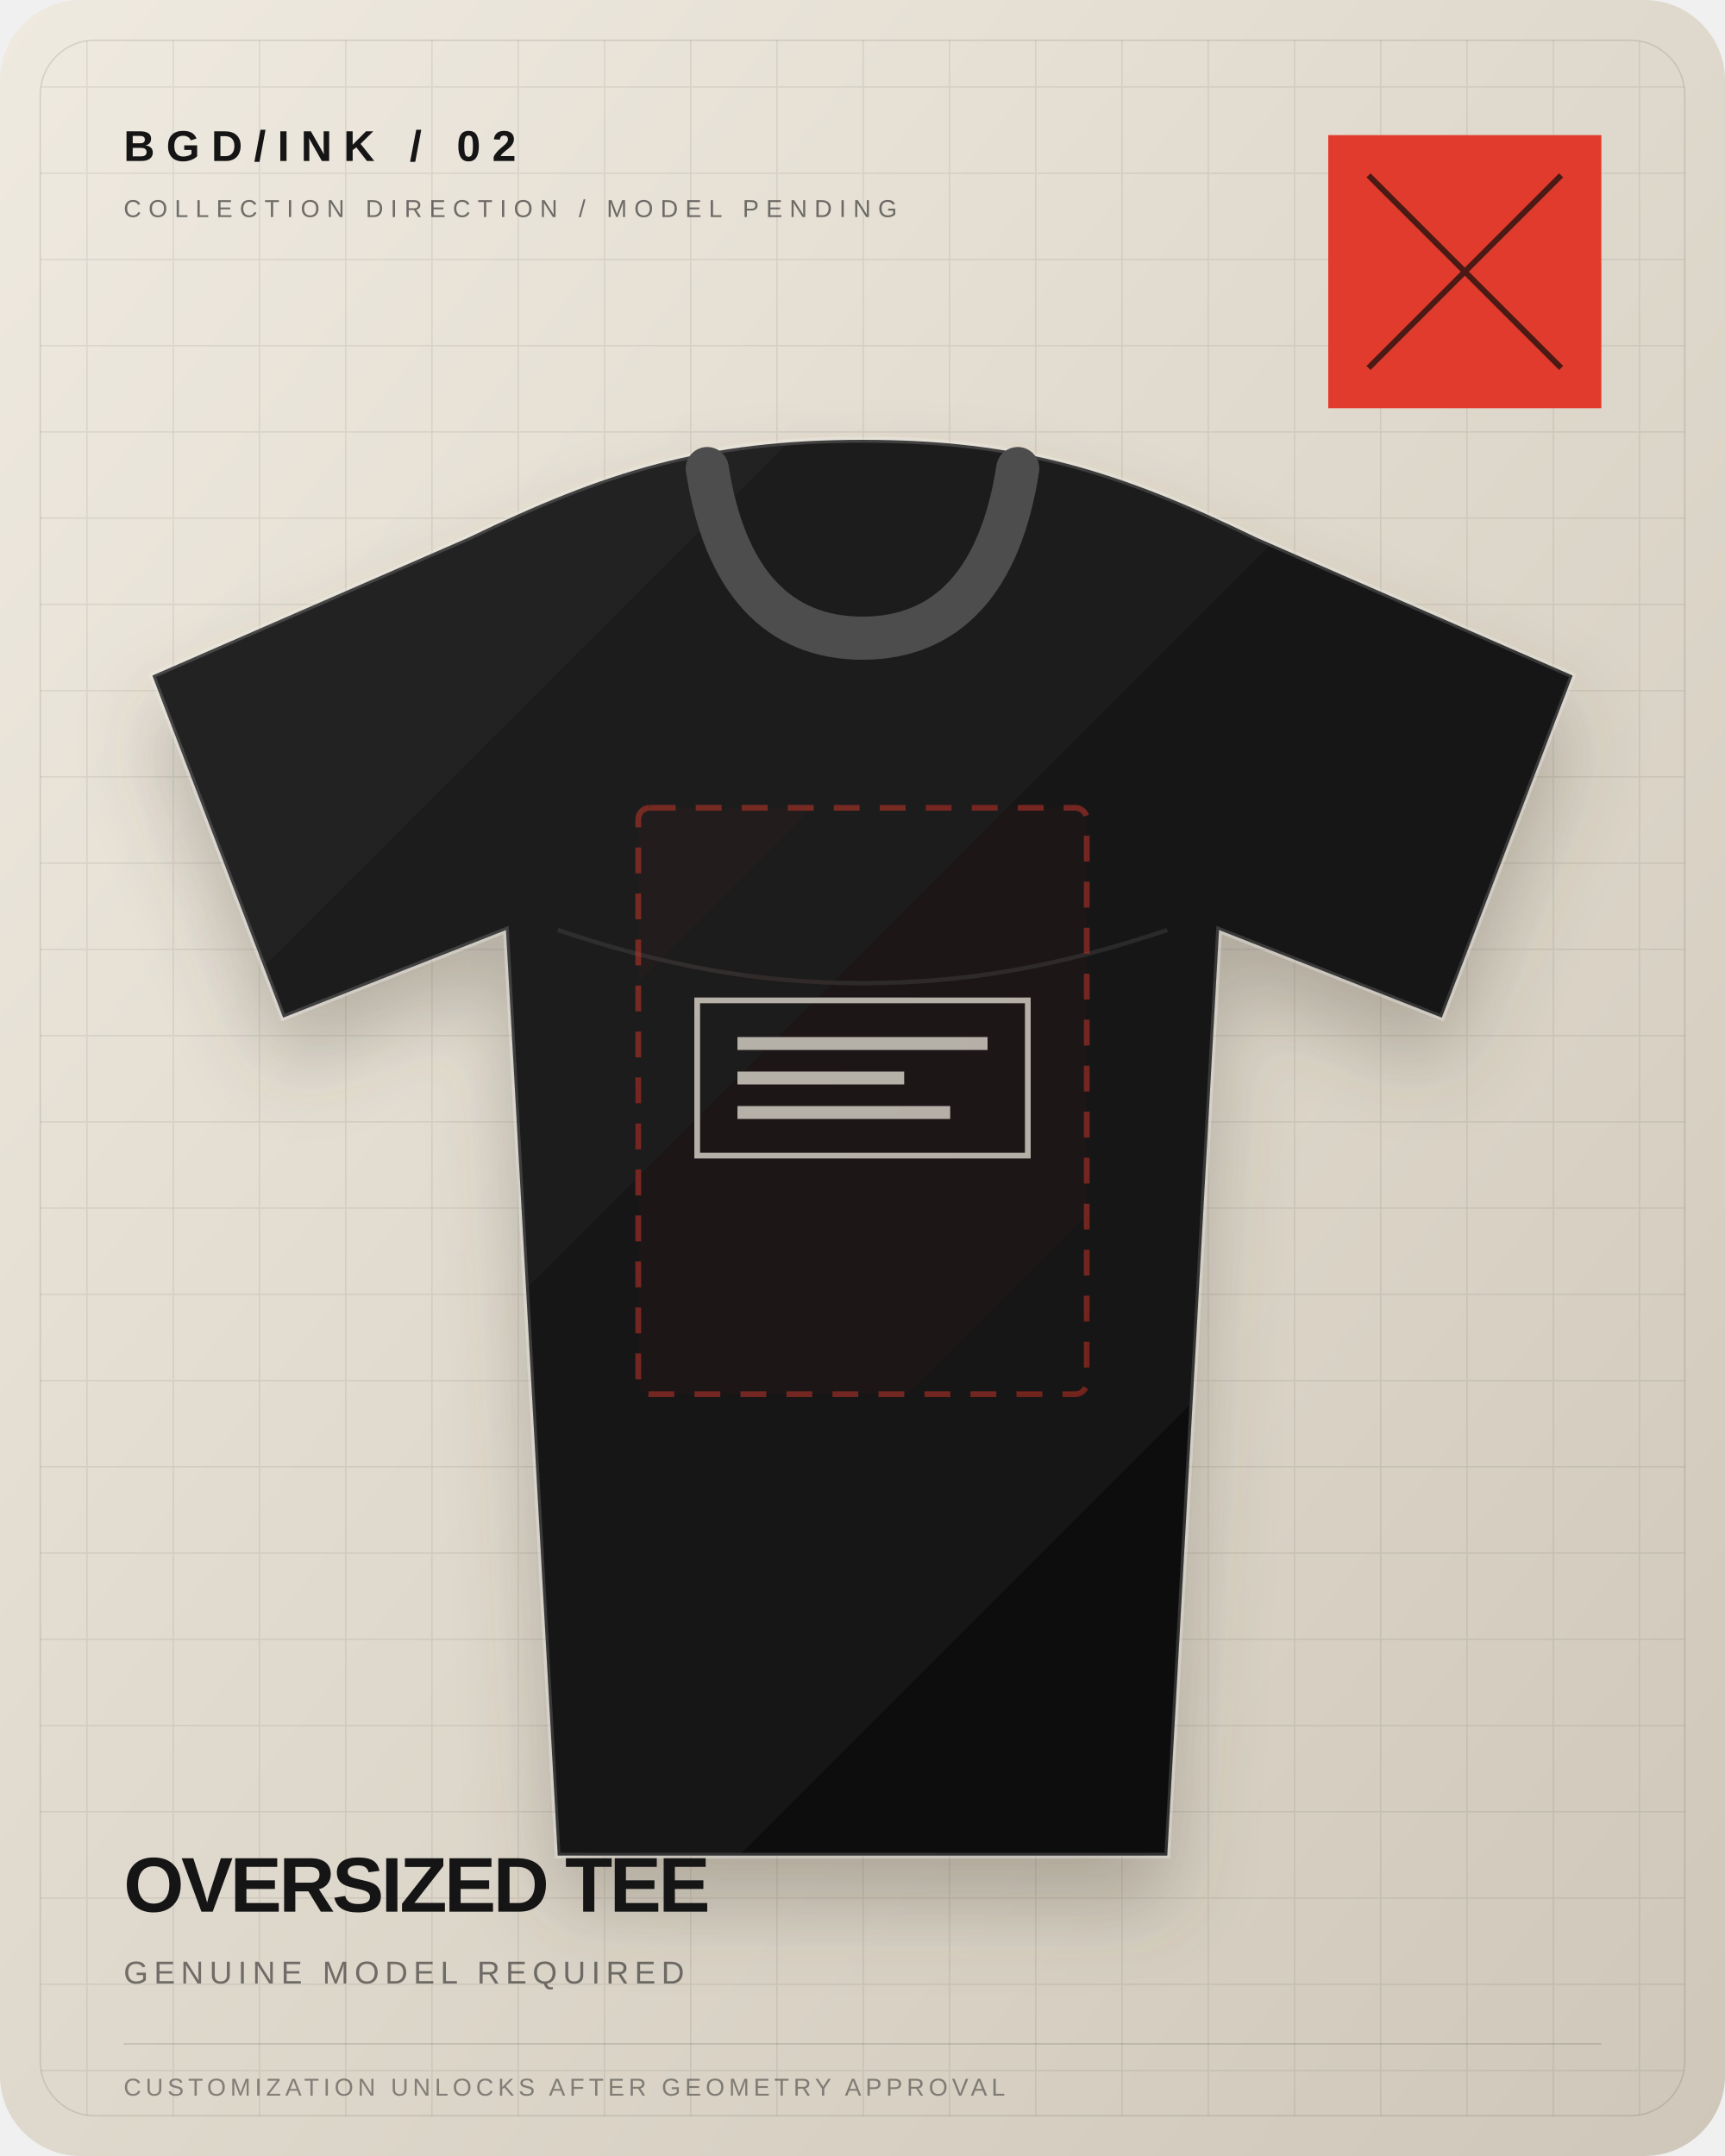
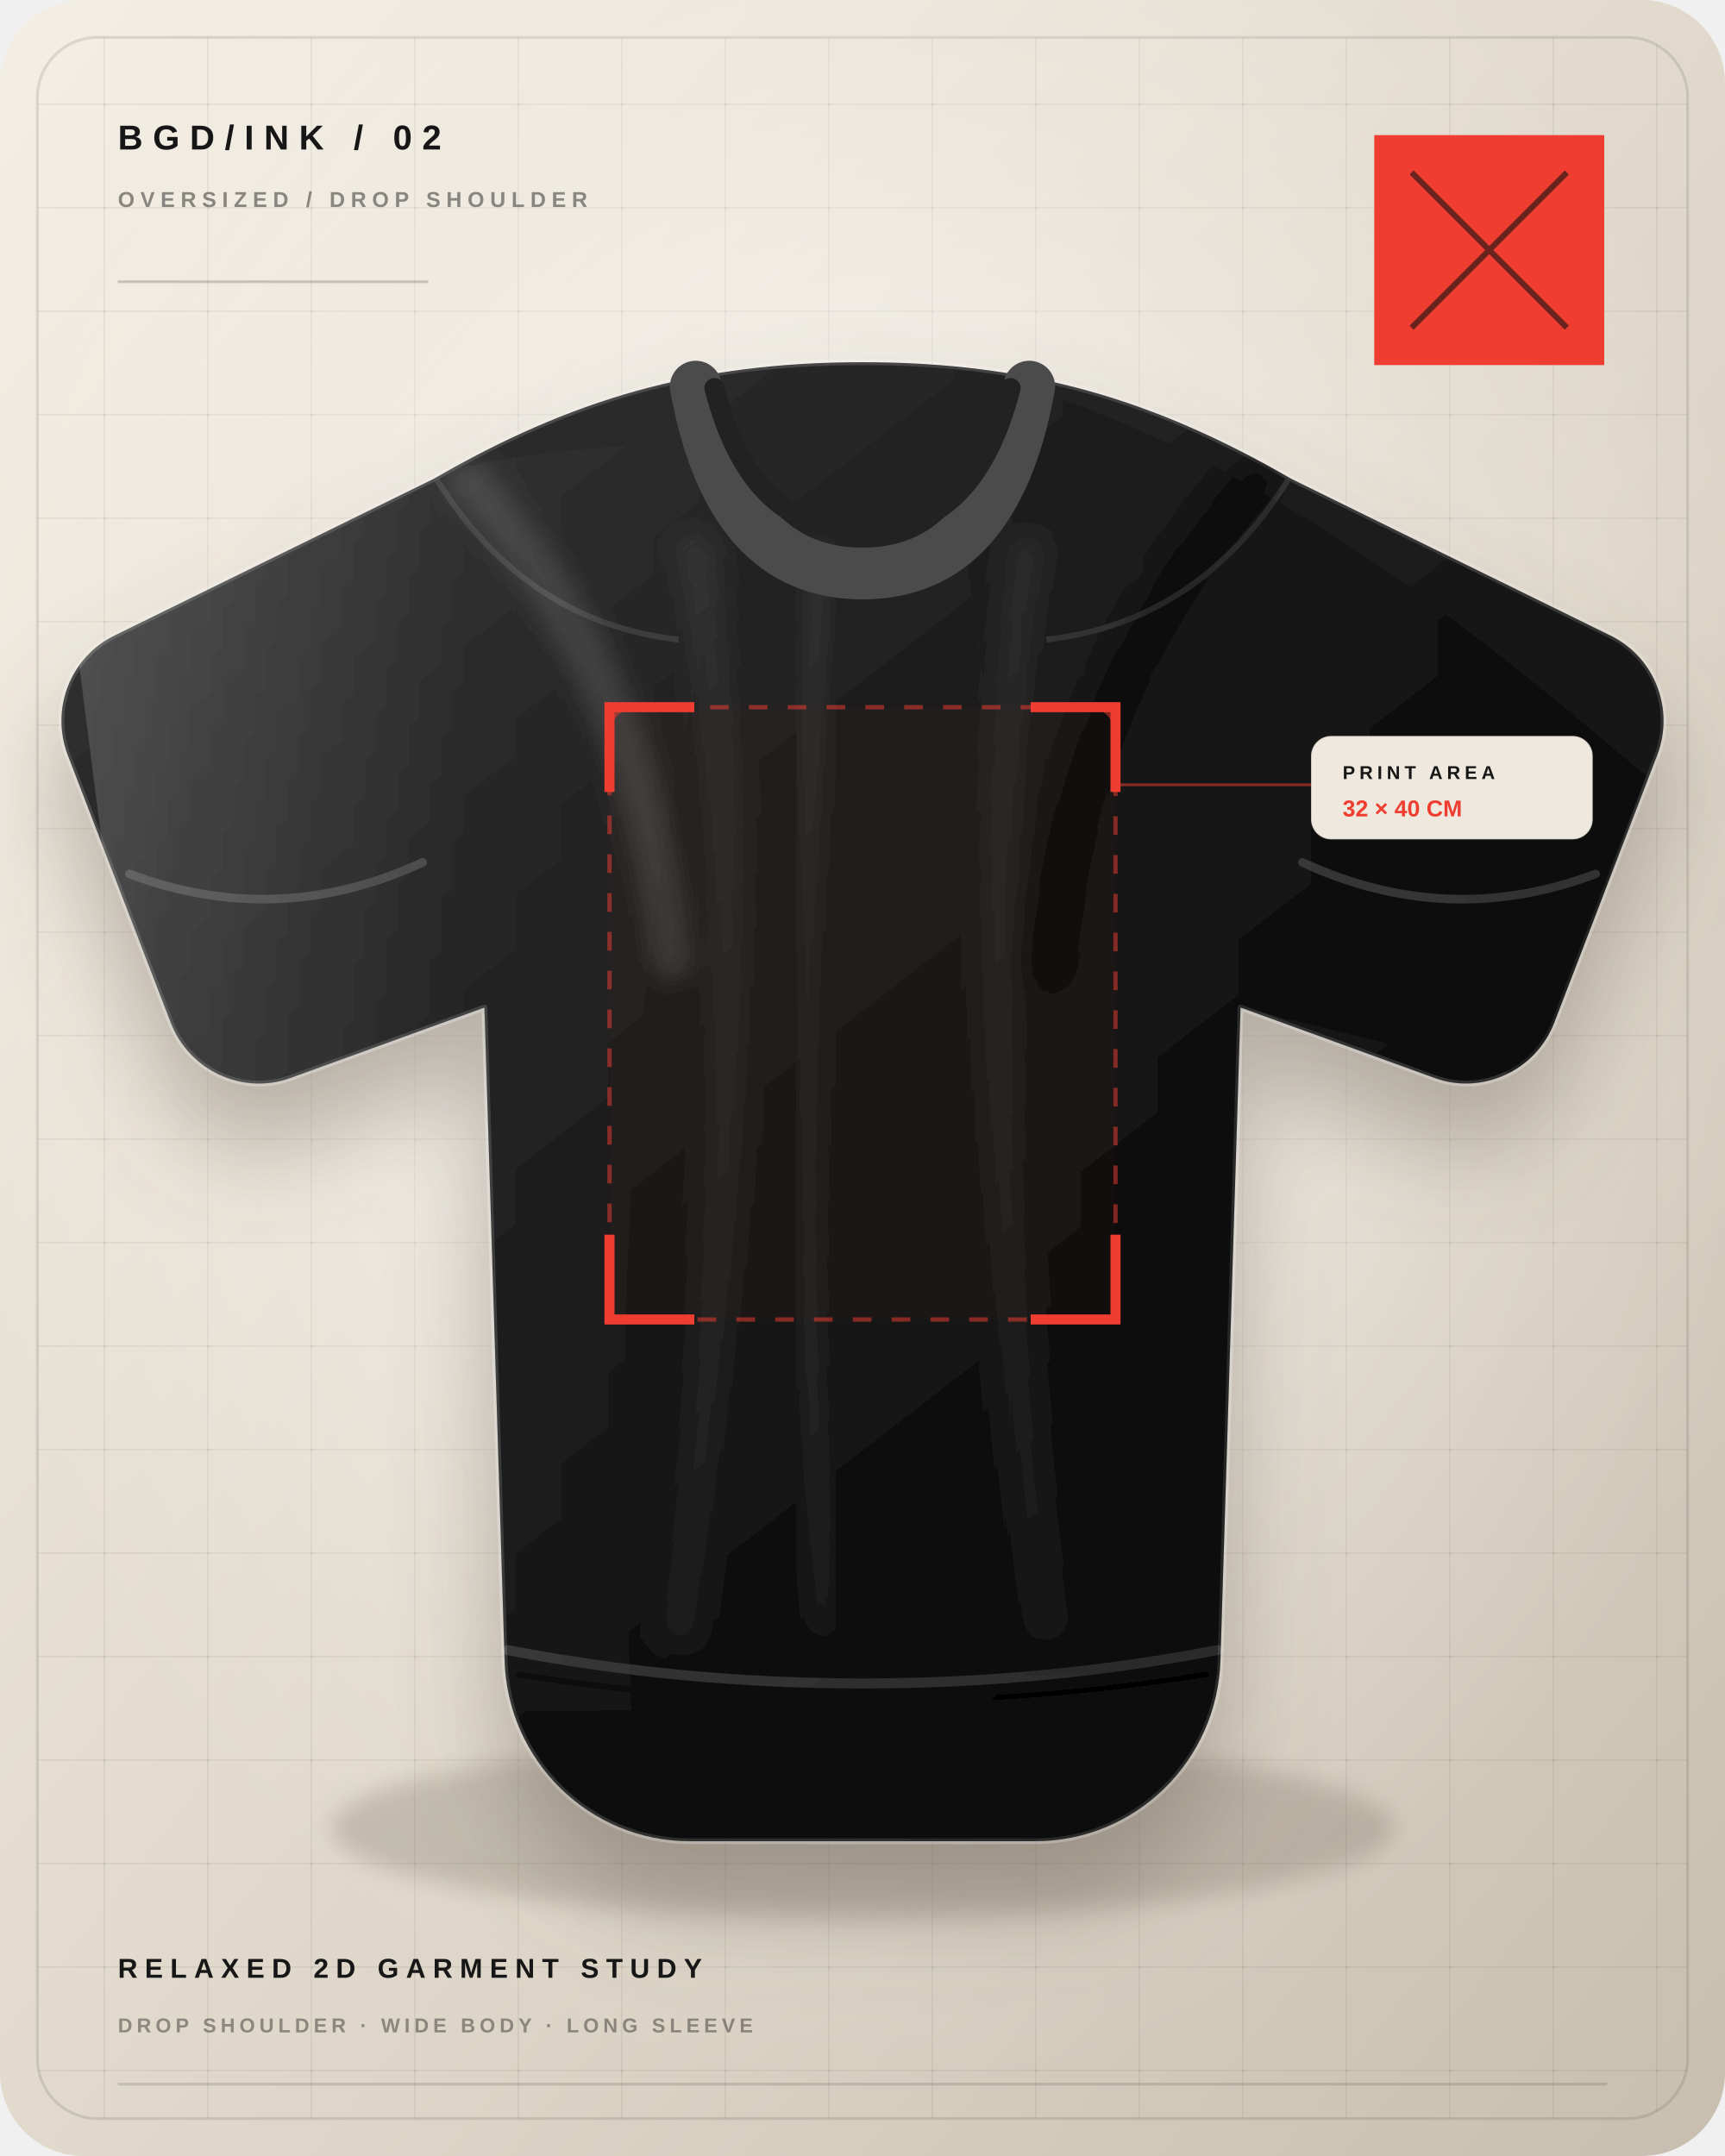
<svg xmlns="http://www.w3.org/2000/svg" viewBox="0 0 1200 1500" role="img" aria-labelledby="title desc">
  <defs>
    <linearGradient id="bg" x1="0" y1="0" x2="1" y2="1">
-       <stop offset="0" stop-color="#efeae0" />
-       <stop offset="1" stop-color="#cfc7b9" />
+       <stop offset="0" stop-color="#f4efe5" />
+       <stop offset=".6" stop-color="#ddd5c7" />
+       <stop offset="1" stop-color="#c8beaf" />
    </linearGradient>
-     <linearGradient id="fabric" x1="0" y1="0" x2="1" y2="1">
-       <stop offset="0" stop-color="#262626" />
-       <stop offset="1" stop-color="#090909" />
+     <radialGradient id="spot" cx="50%" cy="42%" r="55%">
+       <stop offset="0" stop-color="#fff" stop-opacity=".82" />
+       <stop offset=".68" stop-color="#fff" stop-opacity=".18" />
+       <stop offset="1" stop-color="#fff" stop-opacity="0" />
+     </radialGradient>
+     <linearGradient id="fabric" x1=".08" y1="0" x2=".92" y2="1">
+       <stop offset="0" stop-color="#353535" />
+       <stop offset=".28" stop-color="#222" />
+       <stop offset=".67" stop-color="#101010" />
+       <stop offset="1" stop-color="#050505" />
    </linearGradient>
-     <pattern id="grid" width="60" height="60" patternUnits="userSpaceOnUse">
-       <path d="M60 0H0V60" fill="none" stroke="#171717" stroke-opacity=".075" stroke-width="2" />
+     <linearGradient id="leftGlow" x1="0" y1="0" x2="1" y2="0">
+       <stop offset="0" stop-color="#fff" stop-opacity=".17" />
+       <stop offset=".58" stop-color="#fff" stop-opacity=".025" />
+       <stop offset="1" stop-color="#fff" stop-opacity="0" />
+     </linearGradient>
+     <linearGradient id="rightShade" x1="0" y1="0" x2="1" y2="0">
+       <stop offset="0" stop-color="#000" stop-opacity="0" />
+       <stop offset="1" stop-color="#000" stop-opacity=".62" />
+     </linearGradient>
+     <pattern id="grid" width="72" height="72" patternUnits="userSpaceOnUse">
+       <path d="M72 0H0V72" fill="none" stroke="#151515" stroke-opacity=".065" stroke-width="2" />
+       <circle cx="0" cy="0" r="2" fill="#151515" fill-opacity=".065" />
    </pattern>
-     <filter id="shadow" x="-30%" y="-30%" width="160%" height="170%">
-       <feDropShadow dx="0" dy="34" stdDeviation="28" flood-color="#554c40" flood-opacity=".32" />
+     <filter id="shadow" x="-35%" y="-30%" width="170%" height="180%">
+       <feGaussianBlur in="SourceAlpha" stdDeviation="34" result="blur" />
+       <feOffset in="blur" dy="44" result="offsetBlur" />
+       <feColorMatrix in="offsetBlur" type="matrix" values="0 0 0 0 .15 0 0 0 0 .12 0 0 0 0 .09 0 0 0 .42 0" result="shadowColor" />
+       <feMerge>
+         <feMergeNode in="shadowColor" />
+         <feMergeNode in="SourceGraphic" />
+       </feMerge>
    </filter>
+     <filter id="grain" x="-10%" y="-10%" width="120%" height="120%">
+       <feTurbulence type="fractalNoise" baseFrequency=".72" numOctaves="3" seed="18" result="noise" />
+       <feColorMatrix in="noise" type="matrix" values="1 0 0 0 0 0 1 0 0 0 0 0 1 0 0 0 0 0 .095 0" result="grainAlpha" />
+       <feBlend in="SourceGraphic" in2="grainAlpha" mode="soft-light" />
+     </filter>
+     <filter id="foldBlur" x="-20%" y="-20%" width="140%" height="140%">
+       <feGaussianBlur stdDeviation="8" />
+     </filter>
+     <clipPath id="shirtClip">
+       <path d="M302 333C397 278 484 252 600 252s203 26 298 81l222 109c31 15 45 51 33 83l-72 187c-13 33-50 50-83 38l-135-49-14 454c-2 70-59 126-129 126H480c-70 0-127-56-129-126l-14-454-135 49c-33 12-70-5-83-38L47 525c-12-32 2-68 33-83l222-109Z" />
+     </clipPath>
  </defs>
-   <rect width="1200" height="1500" rx="56" fill="url(#bg)" />
-   <rect x="28" y="28" width="1144" height="1444" rx="38" fill="url(#grid)" stroke="#171717" stroke-opacity=".12" />
-   <path d="M924 94h190v190H924z" fill="#e13b2d" />
-   <path d="m952 122 134 134m0-134L952 256" stroke="#0b0b0b" stroke-width="4" opacity=".7" />
-   <g fill="#151515" font-family="Arial, Helvetica, sans-serif">
-     <text x="86" y="112" font-size="30" font-weight="700" letter-spacing="8">BGD/INK / 02</text>
-     <text x="86" y="151" font-size="17" letter-spacing="5" opacity=".58">COLLECTION DIRECTION / MODEL PENDING</text>
+   <rect width="1200" height="1500" rx="58" fill="url(#bg)" />
+   <rect x="26" y="26" width="1148" height="1448" rx="42" fill="url(#grid)" stroke="#141414" stroke-opacity=".11" stroke-width="2" />
+   <rect width="1200" height="1500" rx="58" fill="url(#spot)" />
+   <path d="M956 94h160v160H956z" fill="#ef3d31" />
+   <path d="m982 120 108 108m0-108L982 228" stroke="#111" stroke-width="4" opacity=".6" />
+   <g fill="#161616" font-family="Arial, Helvetica, sans-serif">
+     <text x="82" y="104" font-size="24" font-weight="700" letter-spacing="7">BGD/INK / 02</text>
+     <text x="82" y="144" font-size="15" font-weight="700" letter-spacing="4" opacity=".48">OVERSIZED / DROP SHOULDER</text>
  </g>
-   <g filter="url(#shadow)" transform="translate(0 82)">
-     <path d="M326 292c95-46 164-68 274-68s179 22 274 68l220 96-91 238-155-61-36 644H388l-36-644-155 61-91-238 220-96Z" fill="url(#fabric)" stroke="#fff" stroke-opacity=".15" stroke-width="4" />
-     <path d="M492 244c12 78 49 118 108 118s96-40 108-118" fill="none" stroke="#4d4d4d" stroke-width="30" stroke-linecap="round" />
-     <path d="M388 565c74 25 139 37 212 37s138-12 212-37" fill="none" stroke="#fff" stroke-opacity=".08" stroke-width="3" />
-     <rect x="444" y="480" width="312" height="408" rx="8" fill="#e13b2d" fill-opacity=".025" stroke="#e13b2d" stroke-opacity=".45" stroke-width="4" stroke-dasharray="18 14" />
-     <g transform="translate(485 614)" opacity=".72">
-       <path d="M0 0h230v108H0z" fill="none" stroke="#f0eadf" stroke-width="4" />
-       <path d="M28 30h174M28 54h116M28 78h148" stroke="#f0eadf" stroke-width="9" />
+   <path d="M82 196h216" stroke="#161616" stroke-opacity=".18" stroke-width="2" />
+   <ellipse cx="600" cy="1272" rx="370" ry="62" fill="#62594c" opacity=".24" filter="url(#foldBlur)" />
+   <g filter="url(#shadow)">
+     <path d="M302 333C397 278 484 252 600 252s203 26 298 81l222 109c31 15 45 51 33 83l-72 187c-13 33-50 50-83 38l-135-49-14 454c-2 70-59 126-129 126H480c-70 0-127-56-129-126l-14-454-135 49c-33 12-70-5-83-38L47 525c-12-32 2-68 33-83l222-109Z" fill="url(#fabric)" stroke="#fff" stroke-opacity=".14" stroke-width="4" stroke-linejoin="round" />
+     <g clip-path="url(#shirtClip)">
+       <path d="M49 415c184-82 346-116 486-104-80 197-113 486-96 879H148L49 415Z" fill="url(#leftGlow)" opacity=".92" />
+       <path d="M645 248c215 56 356 169 500 292l-76 211-206-50-14 465H691c30-341 15-647-46-918Z" fill="url(#rightShade)" opacity=".62" />
+       <path d="M326 335c88 98 128 210 141 333" fill="none" stroke="#fff" stroke-opacity=".12" stroke-width="30" stroke-linecap="round" filter="url(#foldBlur)" />
+       <path d="M874 335c-94 106-131 220-144 338" fill="none" stroke="#000" stroke-opacity=".48" stroke-width="34" stroke-linecap="round" filter="url(#foldBlur)" />
+       <path d="M483 373c35 218 29 480-12 769M717 373c-33 211-28 468 12 766" fill="none" stroke="#fff" stroke-opacity=".055" stroke-width="27" filter="url(#foldBlur)" />
+       <path d="M572 382c-21 236-18 492 5 750" fill="none" stroke="#fff" stroke-opacity=".075" stroke-width="18" filter="url(#foldBlur)" />
    </g>
+     <path d="M484 269c16 88 55 130 116 130s100-42 116-130" fill="none" stroke="#4c4c4c" stroke-width="36" stroke-linecap="round" />
+     <path d="M497 270c17 66 50 99 103 99s86-33 103-99" fill="none" stroke="#232323" stroke-width="14" stroke-linecap="round" />
+     <path d="M304 334c43 68 99 103 168 111M896 334c-43 68-99 103-168 111" fill="none" stroke="#fff" stroke-opacity=".105" stroke-width="4" />
+     <path d="M90 608c69 26 137 23 204-8M1110 608c-69 26-137 23-204-8" fill="none" stroke="#fff" stroke-opacity=".16" stroke-width="6" stroke-linecap="round" />
+     <path d="M353 1148c160 31 334 31 494 0" fill="none" stroke="#fff" stroke-opacity=".14" stroke-width="7" stroke-linecap="round" />
+     <path d="M361 1165c155 25 323 25 478 0" fill="none" stroke="#000" stroke-opacity=".46" stroke-width="4" stroke-linecap="round" />
+   </g>
+   <g aria-hidden="true">
+     <rect x="424" y="492" width="352" height="426" rx="16" fill="#ef3d31" fill-opacity=".018" stroke="#ef3d31" stroke-opacity=".52" stroke-width="3" stroke-dasharray="13 14" />
+     <path d="M424 551v-59h59M717 492h59v59M424 859v59h59M717 918h59v-59" fill="none" stroke="#ef3d31" stroke-width="7" />
+     <path d="M776 546h136" stroke="#ef3d31" stroke-opacity=".52" stroke-width="2" />
+     <rect x="912" y="512" width="196" height="72" rx="14" fill="#eee8de" stroke="#171717" stroke-opacity=".18" />
+     <text x="934" y="542" fill="#171717" font-family="Arial, Helvetica, sans-serif" font-size="13" font-weight="700" letter-spacing="3">PRINT AREA</text>
+     <text x="934" y="568" fill="#ef3d31" font-family="Arial, Helvetica, sans-serif" font-size="16" font-weight="700">32 × 40 CM</text>
  </g>
  <g font-family="Arial, Helvetica, sans-serif">
-     <text x="86" y="1330" fill="#151515" font-size="54" font-weight="700" letter-spacing="-2">OVERSIZED TEE</text>
-     <text x="86" y="1380" fill="#151515" fill-opacity=".55" font-size="22" letter-spacing="4">GENUINE MODEL REQUIRED</text>
-     <path d="M86 1422h1028" stroke="#171717" stroke-opacity=".15" />
-     <text x="86" y="1458" fill="#151515" fill-opacity=".45" font-size="17" letter-spacing="3">CUSTOMIZATION UNLOCKS AFTER GEOMETRY APPROVAL</text>
+     <text x="82" y="1376" fill="#171717" font-size="19" font-weight="700" letter-spacing="5">RELAXED 2D GARMENT STUDY</text>
+     <text x="82" y="1414" fill="#171717" font-size="14" font-weight="700" letter-spacing="3" opacity=".42">DROP SHOULDER · WIDE BODY · LONG SLEEVE</text>
+     <path d="M82 1450h1036" stroke="#171717" stroke-opacity=".14" stroke-width="2" />
  </g>
</svg>
